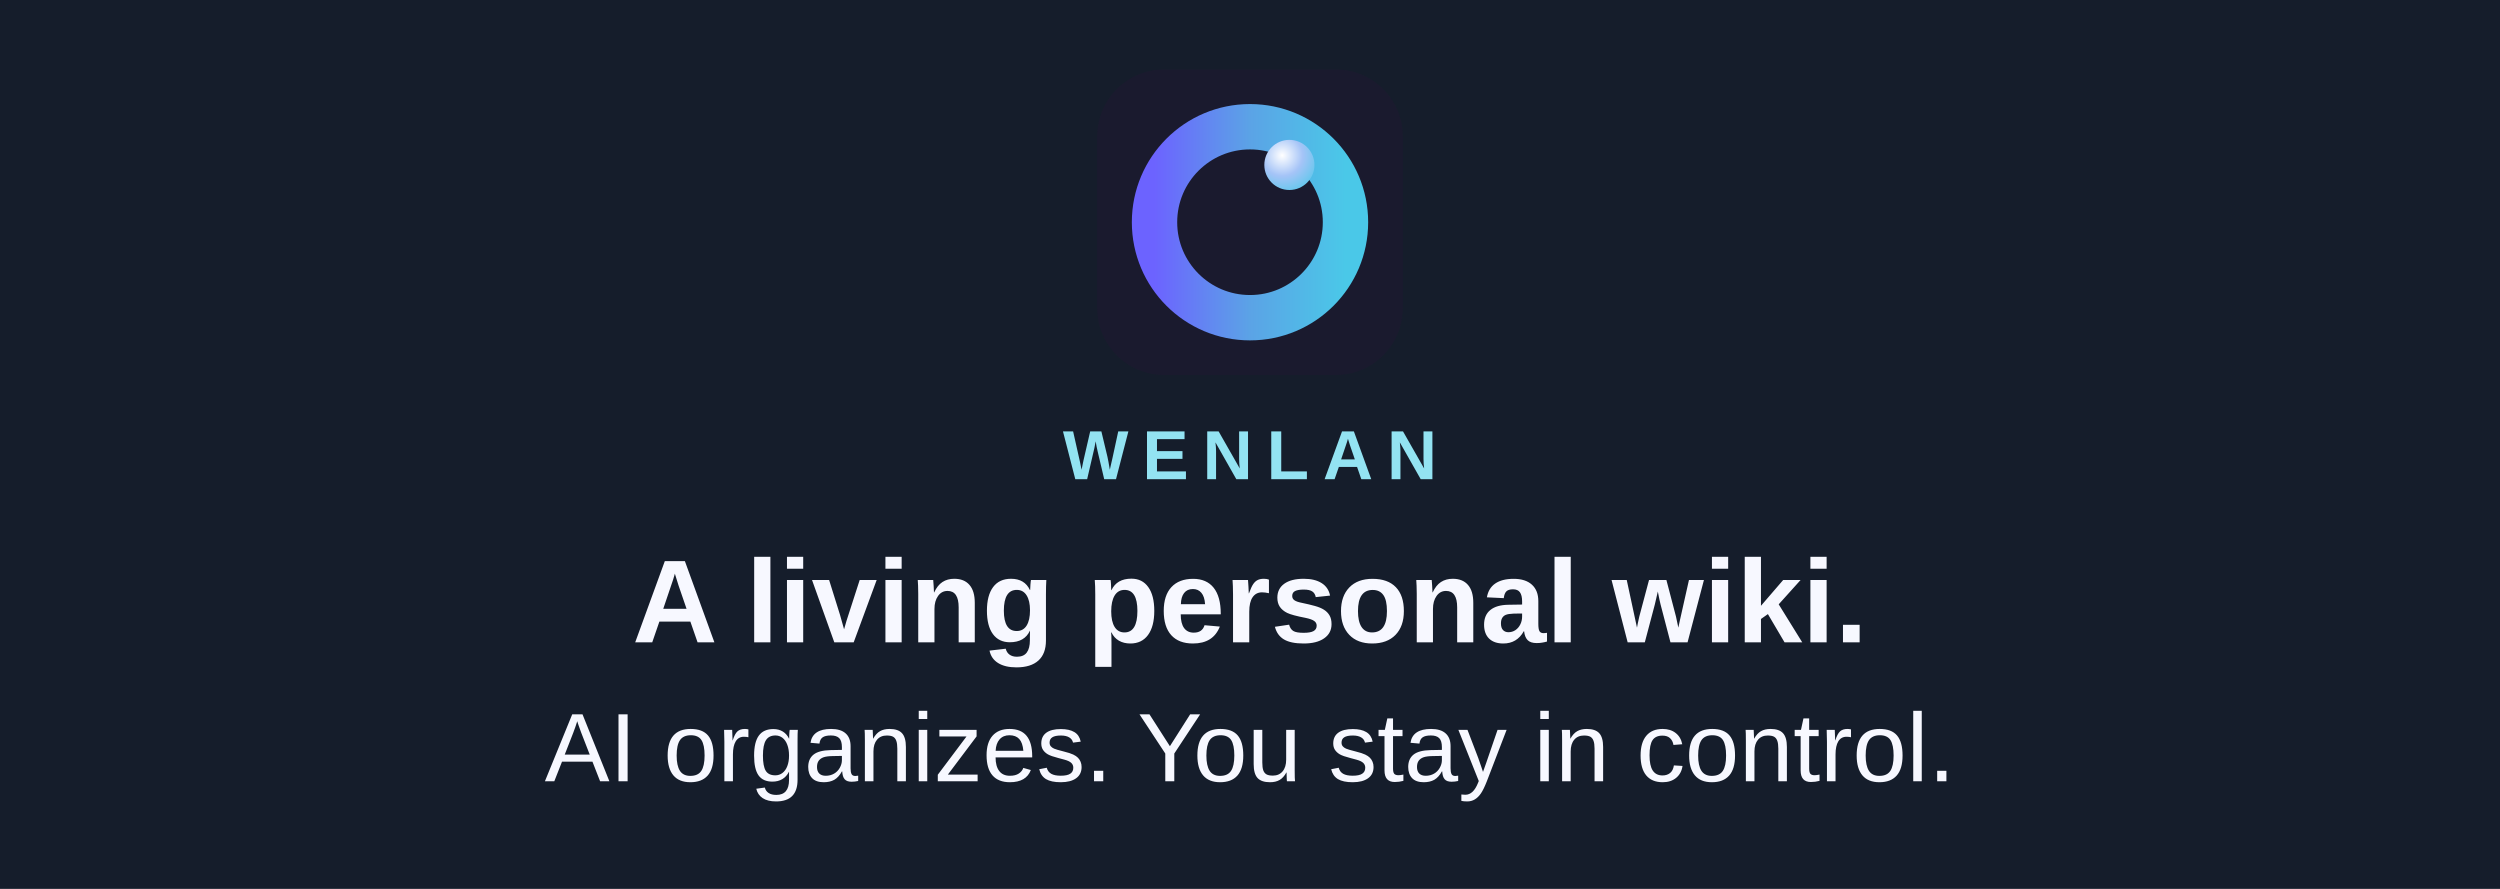
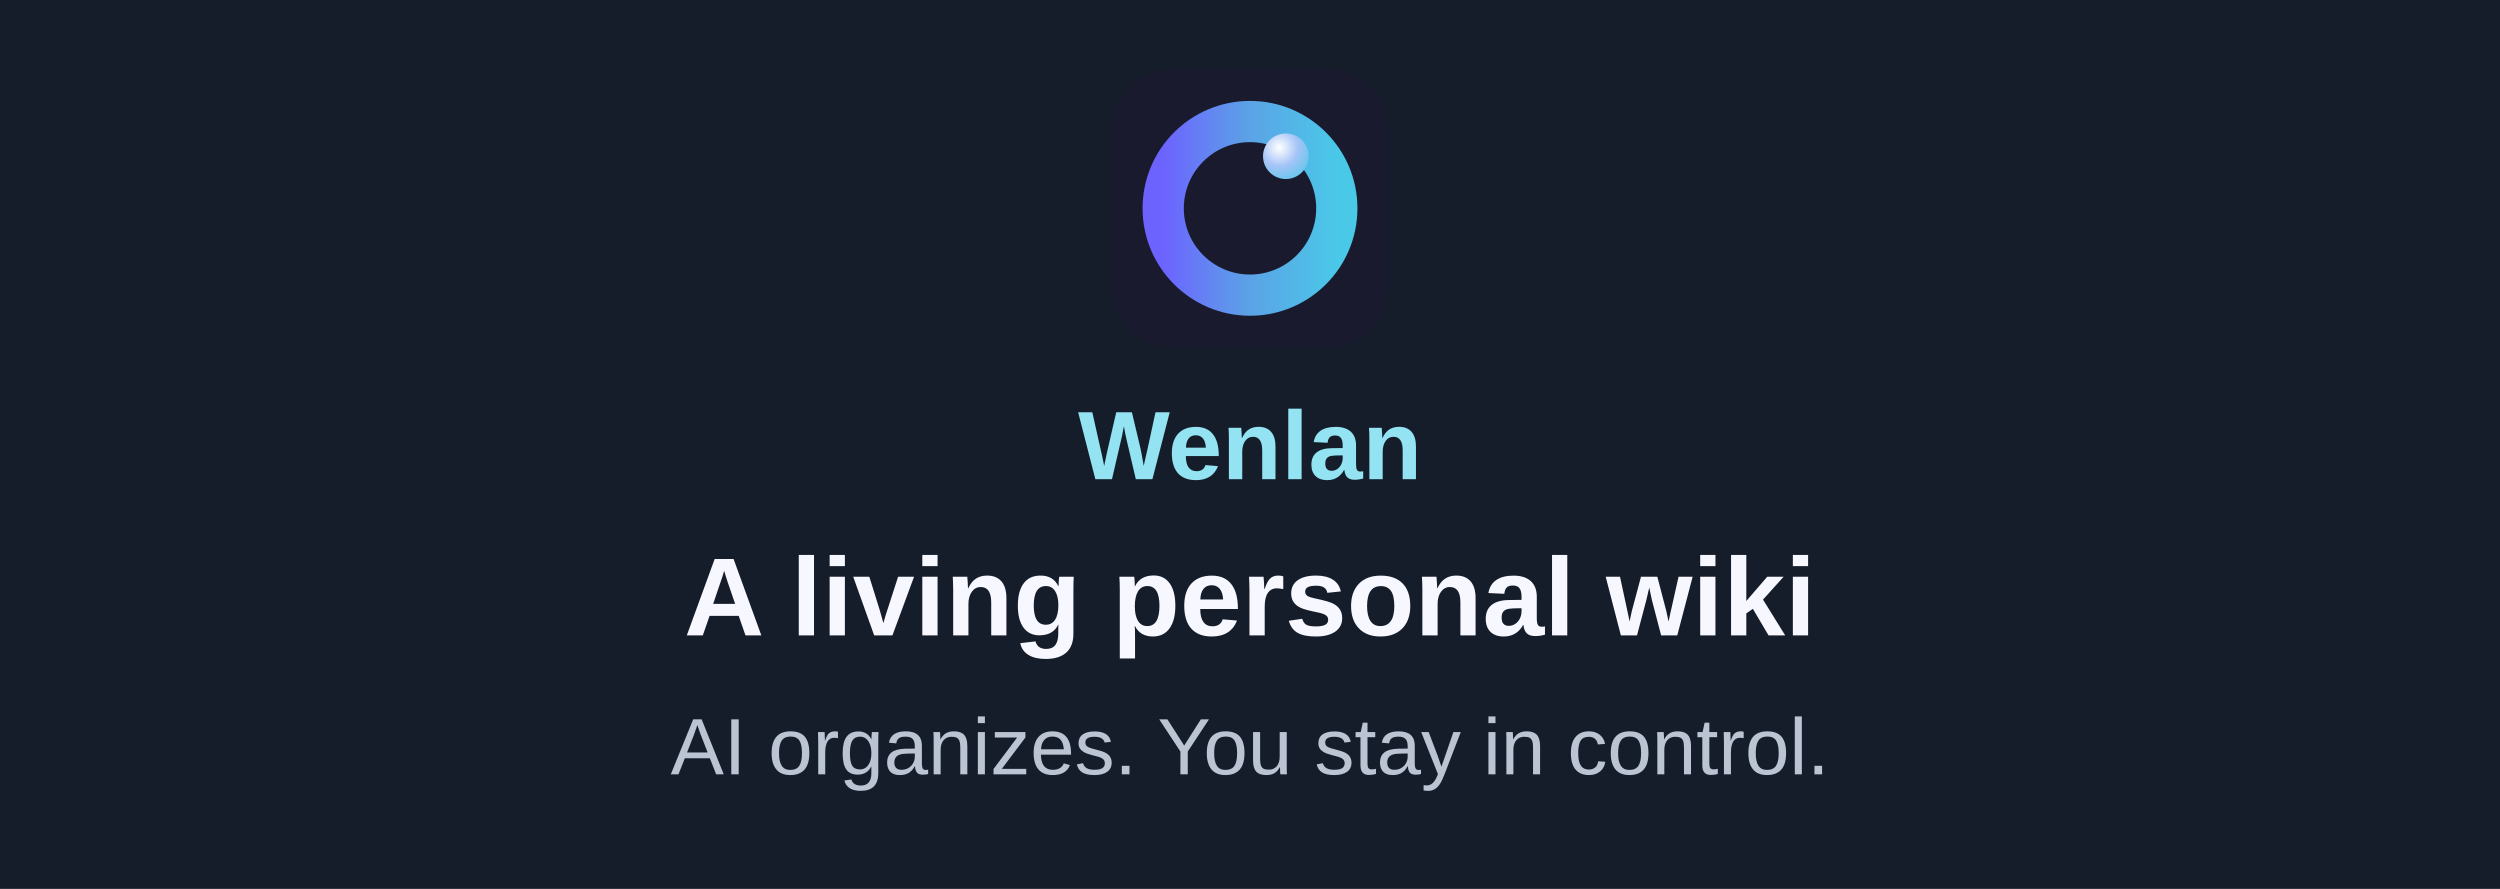
<svg xmlns="http://www.w3.org/2000/svg" width="720" height="256" viewBox="0 0 720 256" fill="none" role="img" aria-labelledby="title desc">
  <rect width="720" height="256" fill="#151D2B" />
-   <g transform="translate(316 20) scale(0.171875)">
+   <g transform="translate(320 20) scale(0.15625)">
    <rect width="512" height="512" rx="112" fill="#1A1A2E" />
    <circle cx="256" cy="256" r="160" fill="none" stroke="url(#banner-en-mobile-ring)" stroke-width="76" />
    <circle cx="322" cy="160" r="42" fill="url(#banner-en-mobile-orb)" />
  </g>
-   <text x="360" y="138" fill="#93E3F2" font-family="Arial, &quot;Helvetica Neue&quot;, sans-serif" font-size="20" font-weight="700" text-anchor="middle" letter-spacing="4">WENLAN</text>
-   <text x="360" y="185" fill="#F7F8FF" font-family="Arial, &quot;Helvetica Neue&quot;, sans-serif" font-size="34" font-weight="700" text-anchor="middle">A living personal wiki.</text>
-   <text x="360" y="225" fill="#F7F8FF" font-family="Arial, &quot;Helvetica Neue&quot;, sans-serif" font-size="28" font-weight="400" text-anchor="middle">AI organizes. You stay in control.</text>
+   <text x="360" y="138" fill="#93E3F2" font-size="28" font-weight="600" text-anchor="middle">
+     <tspan font-family="-apple-system, BlinkMacSystemFont, &quot;SF Pro Display&quot;, &quot;Helvetica Neue&quot;, Arial, sans-serif">Wenlan</tspan>
+   </text>
+   <text x="360" y="183" fill="#F7F8FF" font-family="-apple-system, BlinkMacSystemFont, &quot;SF Pro Display&quot;, &quot;Helvetica Neue&quot;, Arial, sans-serif" font-size="32" font-weight="600" text-anchor="middle">A living personal wiki</text>
+   <text x="360" y="223" fill="#BAC4D2" font-family="-apple-system, BlinkMacSystemFont, &quot;SF Pro Display&quot;, &quot;Helvetica Neue&quot;, Arial, sans-serif" font-size="23" font-weight="400" text-anchor="middle">AI organizes. You stay in control.</text>
  <defs>
    <linearGradient id="banner-en-mobile-ring" x1="96" y1="256" x2="416" y2="256" gradientUnits="userSpaceOnUse">
      <stop stop-color="#6C63FF" />
      <stop offset="0.5" stop-color="#5BA3E6" />
      <stop offset="1" stop-color="#4AC8E8" />
    </linearGradient>
    <radialGradient id="banner-en-mobile-orb" cx="0" cy="0" r="1" gradientUnits="userSpaceOnUse" gradientTransform="translate(310 144) rotate(52.125) scale(76.0263)">
      <stop stop-color="#FFFFFF" />
      <stop offset="0.45" stop-color="#A5C4F7" />
      <stop offset="1" stop-color="#4AC8E8" />
    </radialGradient>
  </defs>
</svg>
